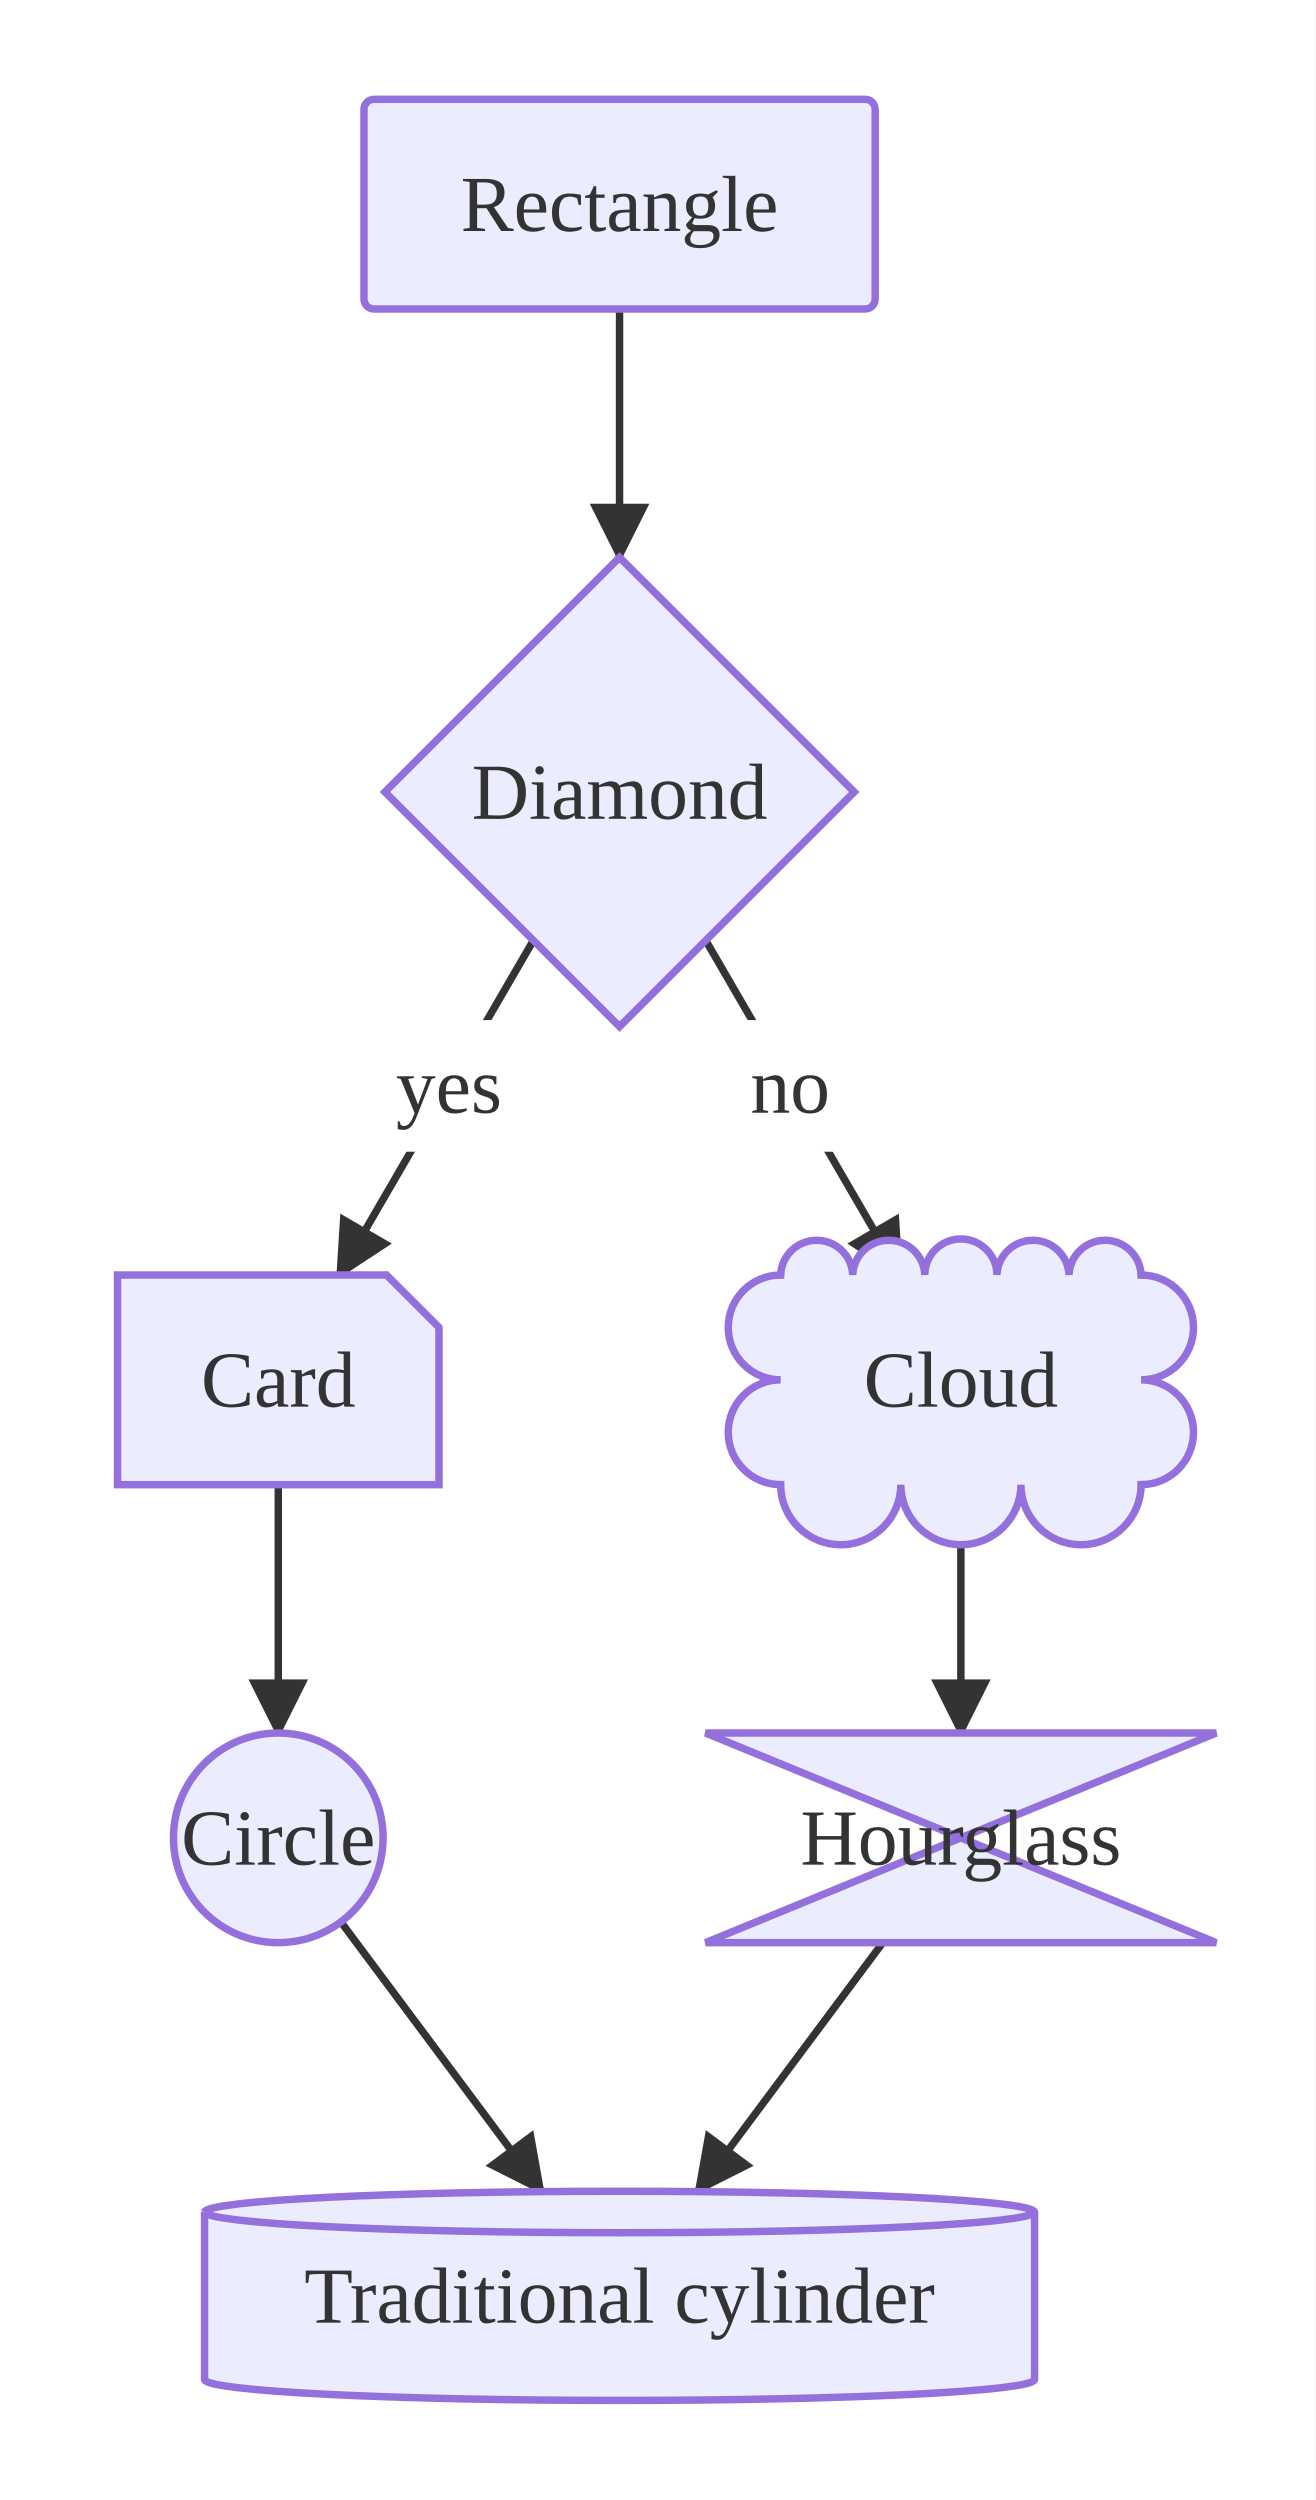
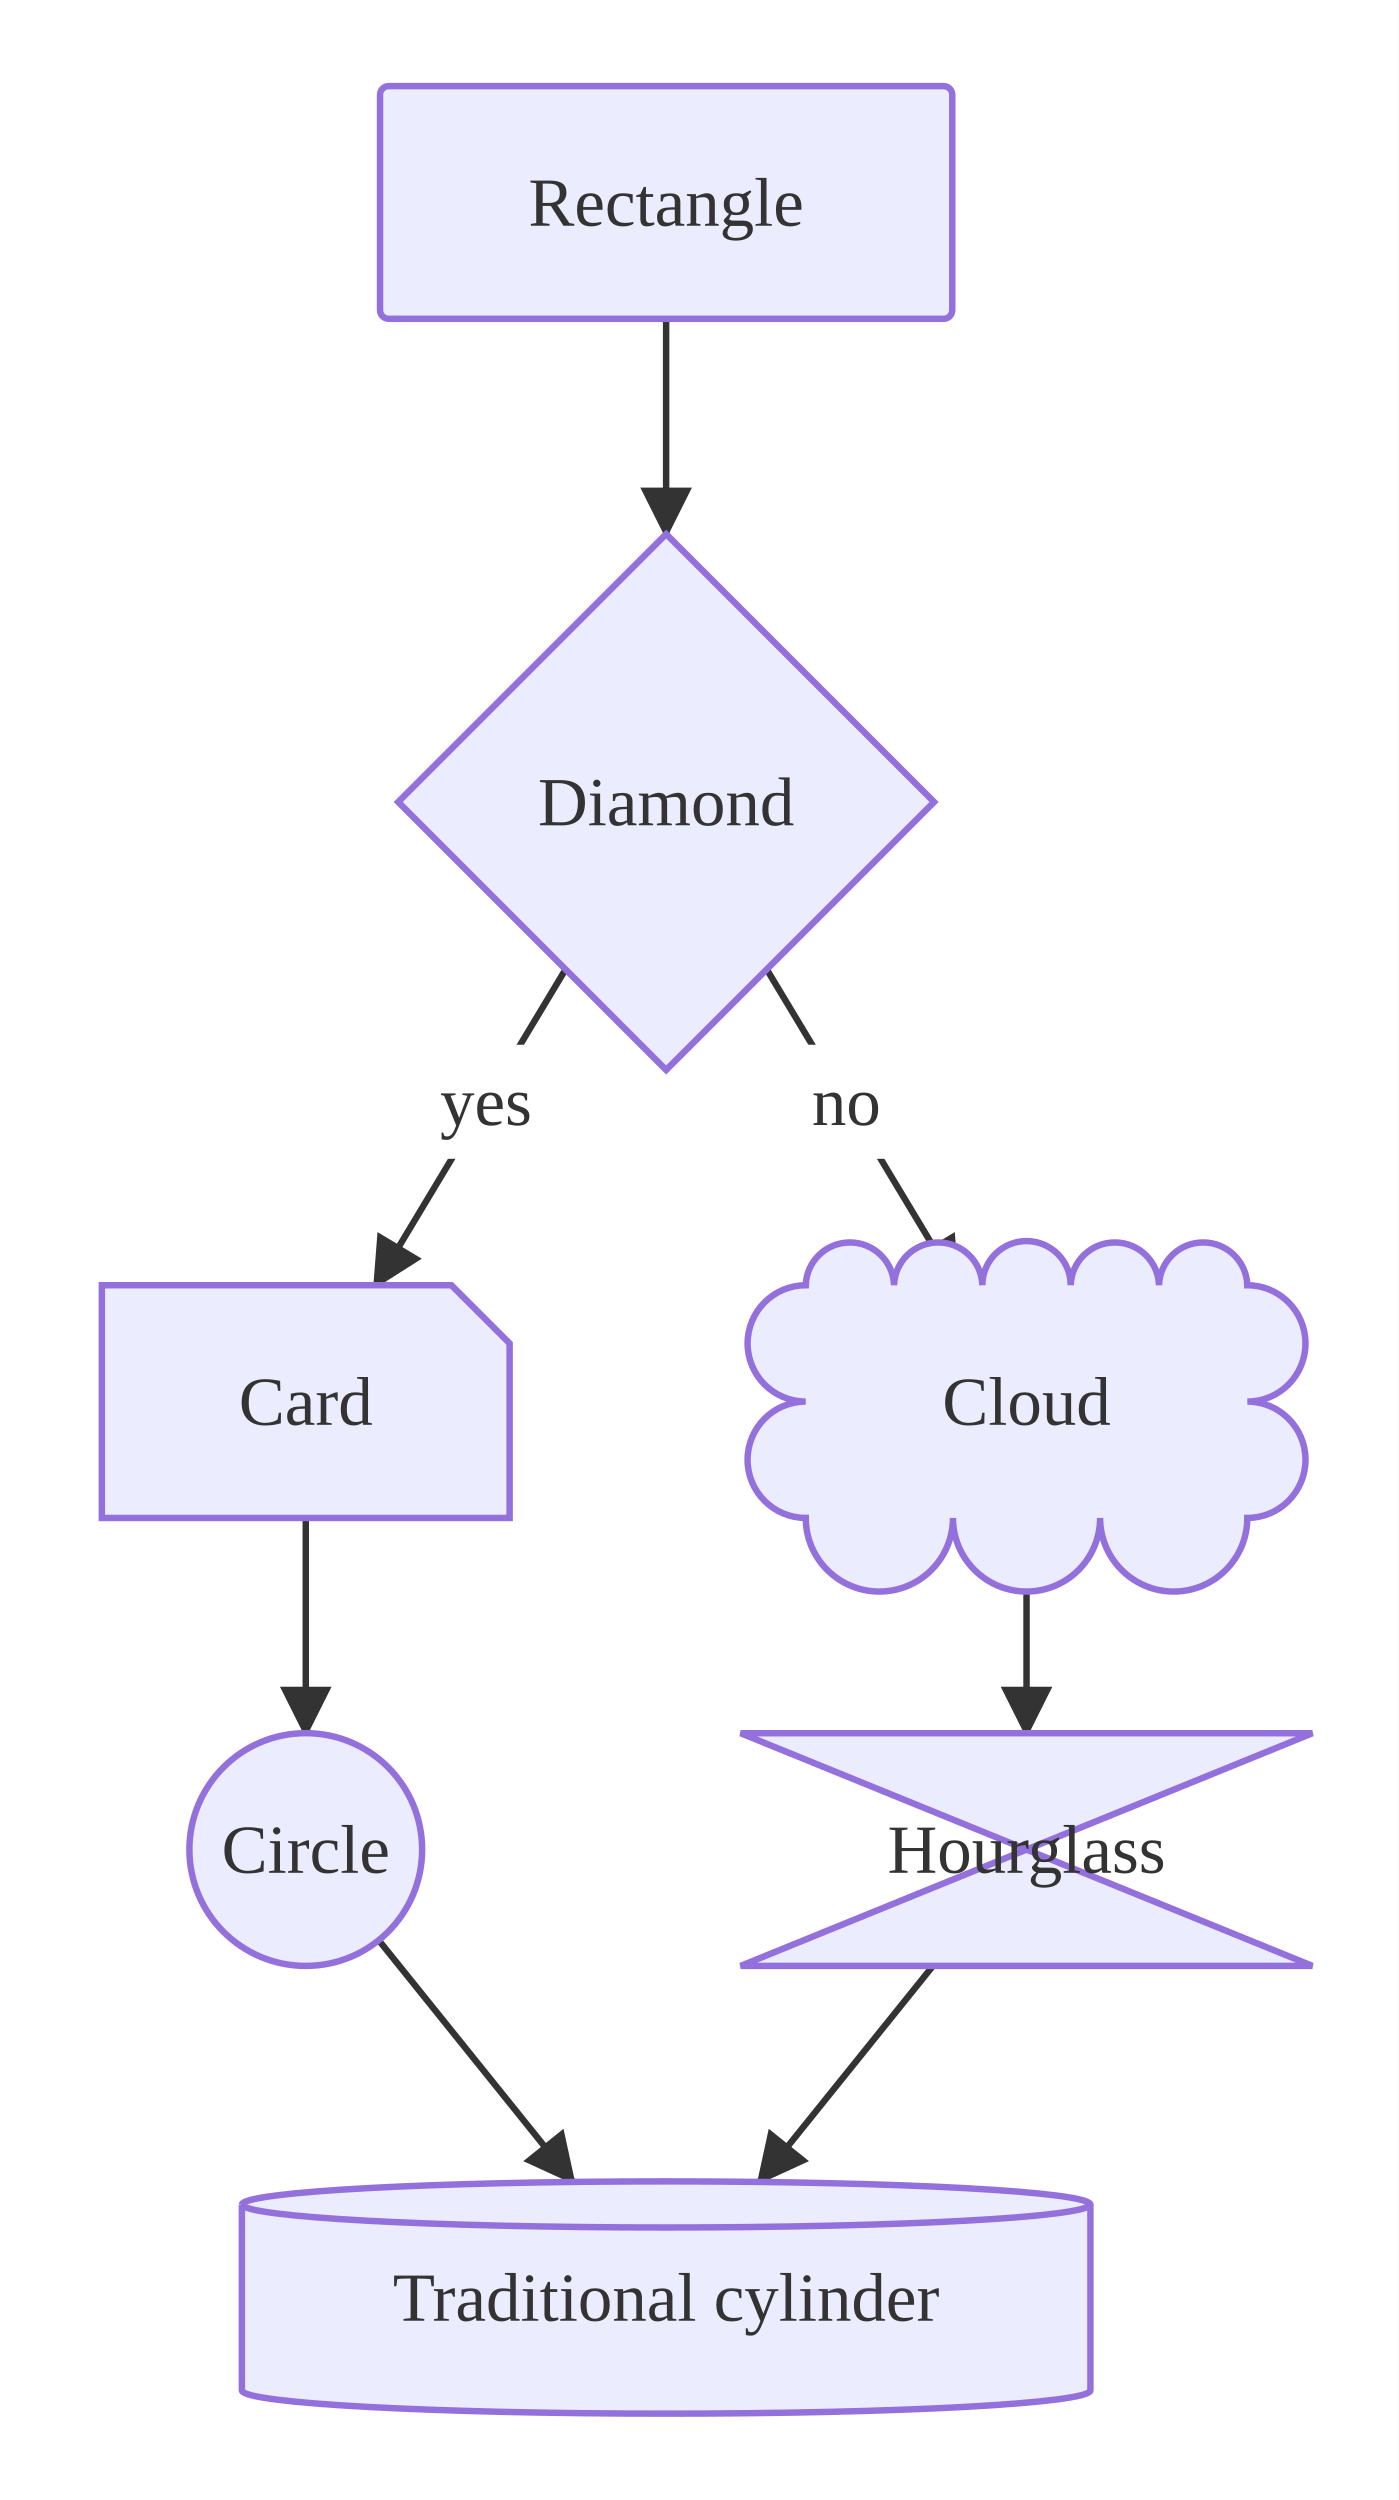
- <svg xmlns="http://www.w3.org/2000/svg" viewBox="0 0 264.83 503.27">
+ <svg xmlns="http://www.w3.org/2000/svg" viewBox="0 0 324.83 580.67">
  <defs>
    <marker id="arrow-arrow-solid" viewBox="0 0 10 10" refX="9.00" refY="5.00" markerWidth="8.00" markerHeight="8.00" orient="auto">
      <polygon points="0,0 10,5 0,10" style="fill:#333" />
    </marker>
  </defs>
-   <rect x="0.00" y="0.00" width="264.83" height="503.27" style="fill:#fff;stroke:none" />
-   <line x1="124.72" y1="62.20" x2="124.72" y2="112.20" style="stroke:#333;stroke-width:1.5;fill:none" marker-end="url(#arrow-arrow-solid)" />
-   <line x1="107.37" y1="189.32" x2="68.27" y2="256.67" style="stroke:#333;stroke-width:1.5;fill:none" marker-end="url(#arrow-arrow-solid)" />
-   <rect x="73.92" y="205.35" width="32.91" height="26.50" rx="3.00" ry="3.00" style="fill:#fff;stroke:none" />
-   <text x="90.37" y="218.60" text-anchor="middle" dominant-baseline="central" font-size="16.00" style="fill:#333;font-size:16.00px">yes</text>
-   <line x1="142.07" y1="189.32" x2="181.18" y2="256.67" style="stroke:#333;stroke-width:1.5;fill:none" marker-end="url(#arrow-arrow-solid)" />
-   <rect x="146.17" y="205.35" width="25.81" height="26.50" rx="3.00" ry="3.00" style="fill:#fff;stroke:none" />
-   <text x="159.08" y="218.60" text-anchor="middle" dominant-baseline="central" font-size="16.00" style="fill:#333;font-size:16.00px">no</text>
-   <line x1="56.02" y1="298.87" x2="56.02" y2="348.87" style="stroke:#333;stroke-width:1.5;fill:none" marker-end="url(#arrow-arrow-solid)" />
-   <line x1="193.43" y1="298.87" x2="193.43" y2="348.87" style="stroke:#333;stroke-width:1.5;fill:none" marker-end="url(#arrow-arrow-solid)" />
-   <line x1="68.62" y1="386.89" x2="109.00" y2="441.07" style="stroke:#333;stroke-width:1.5;fill:none" marker-end="url(#arrow-arrow-solid)" />
-   <line x1="177.71" y1="391.07" x2="140.45" y2="441.07" style="stroke:#333;stroke-width:1.5;fill:none" marker-end="url(#arrow-arrow-solid)" />
-   <rect x="73.27" y="20.00" width="102.91" height="42.20" rx="2.00" ry="2.00" style="fill:#ECECFF;stroke:#9370DB;stroke-width:1.50" />
-   <text x="124.72" y="41.10" text-anchor="middle" dominant-baseline="central" font-size="16.00" style="fill:#333;font-size:16.00px">Rectangle</text>
-   <polygon points="124.72,112.20 171.96,159.43 124.72,206.67 77.49,159.43" style="fill:#ECECFF;stroke:#9370DB;stroke-width:1.50" />
-   <text x="124.72" y="159.43" text-anchor="middle" dominant-baseline="central" font-size="16.00" style="fill:#333;font-size:16.00px">Diamond</text>
-   <polygon points="23.66,256.67 77.82,256.67 88.37,267.22 88.37,298.87 23.66,298.87" style="fill:#ECECFF;stroke:#9370DB;stroke-width:1.50" />
-   <text x="56.02" y="277.77" text-anchor="middle" dominant-baseline="central" font-size="16.00" style="fill:#333;font-size:16.00px">Card</text>
-   <path d="M157.15,256.67 A7.26,7.26 0 0,1 171.66,256.67 A7.26,7.26 0 0,1 186.17,256.67 A7.26,7.26 0 0,1 200.69,256.67 A7.26,7.26 0 0,1 215.20,256.67 A7.26,7.26 0 0,1 229.71,256.67 A10.55,10.55 0 0,1 229.71,277.77 A10.55,10.55 0 0,1 229.71,298.87 A12.09,12.09 0 0,1 205.52,298.87 A12.09,12.09 0 0,1 181.34,298.87 A12.09,12.09 0 0,1 157.15,298.87 A10.55,10.55 0 0,1 157.15,277.77 A10.55,10.55 0 0,1 157.15,256.67 Z" style="fill:#ECECFF;stroke:#9370DB;stroke-width:1.50" />
-   <text x="193.43" y="277.77" text-anchor="middle" dominant-baseline="central" font-size="16.00" style="fill:#333;font-size:16.00px">Cloud</text>
-   <circle cx="56.02" cy="369.97" r="21.10" style="fill:#ECECFF;stroke:#9370DB;stroke-width:1.50" />
-   <text x="56.02" y="369.97" text-anchor="middle" dominant-baseline="central" font-size="16.00" style="fill:#333;font-size:16.00px">Circle</text>
-   <polygon points="142.03,348.87 244.83,348.87 142.03,391.07 244.83,391.07" style="fill:#ECECFF;stroke:#9370DB;stroke-width:1.50" />
-   <text x="193.43" y="369.97" text-anchor="middle" dominant-baseline="central" font-size="16.00" style="fill:#333;font-size:16.00px">Hourglass</text>
-   <path d="M41.18,445.29 L41.18,479.05 A83.55,4.22 0 0,0 208.27,479.05 L208.27,445.29 A83.55,4.22 0 0,0 41.18,445.29 M41.18,445.29 A83.55,4.22 0 0,0 208.27,445.29" style="fill:#ECECFF;stroke:#9370DB;stroke-width:1.50" />
-   <text x="124.72" y="462.17" text-anchor="middle" dominant-baseline="central" font-size="16.00" style="fill:#333;font-size:16.00px">Traditional cylinder</text>
+   <rect x="0.00" y="0.00" width="324.83" height="580.67" style="fill:#fff;stroke:none" />
+   <line x1="154.72" y1="74.05" x2="154.72" y2="124.05" style="stroke:#333;stroke-width:1.5;fill:none" marker-end="url(#arrow-arrow-solid)" />
+   <line x1="131.36" y1="225.15" x2="87.26" y2="298.52" style="stroke:#333;stroke-width:1.5;fill:none" marker-end="url(#arrow-arrow-solid)" />
+   <rect x="96.42" y="242.66" width="32.91" height="26.50" rx="3.00" ry="3.00" style="fill:#fff;stroke:none" />
+   <text x="112.87" y="255.91" text-anchor="middle" dominant-baseline="central" font-size="16.00" style="fill:#333;font-size:16.00px">yes</text>
+   <line x1="178.09" y1="225.15" x2="222.19" y2="298.52" style="stroke:#333;stroke-width:1.5;fill:none" marker-end="url(#arrow-arrow-solid)" />
+   <rect x="183.67" y="242.66" width="25.81" height="26.50" rx="3.00" ry="3.00" style="fill:#fff;stroke:none" />
+   <text x="196.58" y="255.91" text-anchor="middle" dominant-baseline="central" font-size="16.00" style="fill:#333;font-size:16.00px">no</text>
+   <line x1="71.02" y1="352.57" x2="71.02" y2="402.57" style="stroke:#333;stroke-width:1.5;fill:none" marker-end="url(#arrow-arrow-solid)" />
+   <line x1="238.43" y1="352.57" x2="238.43" y2="402.57" style="stroke:#333;stroke-width:1.5;fill:none" marker-end="url(#arrow-arrow-solid)" />
+   <line x1="87.96" y1="450.65" x2="132.98" y2="506.62" style="stroke:#333;stroke-width:1.5;fill:none" marker-end="url(#arrow-arrow-solid)" />
+   <line x1="216.69" y1="456.62" x2="176.46" y2="506.62" style="stroke:#333;stroke-width:1.5;fill:none" marker-end="url(#arrow-arrow-solid)" />
+   <rect x="88.27" y="20.00" width="132.91" height="54.05" rx="2.00" ry="2.00" style="fill:#ECECFF;stroke:#9370DB;stroke-width:1.50" />
+   <text x="154.72" y="47.03" text-anchor="middle" dominant-baseline="central" font-size="16.00" style="fill:#333;font-size:16.00px">Rectangle</text>
+   <polygon points="154.72,124.05 216.96,186.28 154.72,248.52 92.49,186.28" style="fill:#ECECFF;stroke:#9370DB;stroke-width:1.50" />
+   <text x="154.72" y="186.28" text-anchor="middle" dominant-baseline="central" font-size="16.00" style="fill:#333;font-size:16.00px">Diamond</text>
+   <polygon points="23.66,298.52 104.85,298.52 118.37,312.03 118.37,352.57 23.66,352.57" style="fill:#ECECFF;stroke:#9370DB;stroke-width:1.50" />
+   <text x="71.02" y="325.54" text-anchor="middle" dominant-baseline="central" font-size="16.00" style="fill:#333;font-size:16.00px">Card</text>
+   <path d="M187.15,298.52 A10.26,10.26 0 0,1 207.66,298.52 A10.26,10.26 0 0,1 228.17,298.52 A10.26,10.26 0 0,1 248.69,298.52 A10.26,10.26 0 0,1 269.20,298.52 A10.26,10.26 0 0,1 289.71,298.52 A13.51,13.51 0 0,1 289.71,325.54 A13.51,13.51 0 0,1 289.71,352.57 A17.09,17.09 0 0,1 255.52,352.57 A17.09,17.09 0 0,1 221.34,352.57 A17.09,17.09 0 0,1 187.15,352.57 A13.51,13.51 0 0,1 187.15,325.54 A13.51,13.51 0 0,1 187.15,298.52 Z" style="fill:#ECECFF;stroke:#9370DB;stroke-width:1.50" />
+   <text x="238.43" y="325.54" text-anchor="middle" dominant-baseline="central" font-size="16.00" style="fill:#333;font-size:16.00px">Cloud</text>
+   <circle cx="71.02" cy="429.59" r="27.03" style="fill:#ECECFF;stroke:#9370DB;stroke-width:1.50" />
+   <text x="71.02" y="429.59" text-anchor="middle" dominant-baseline="central" font-size="16.00" style="fill:#333;font-size:16.00px">Circle</text>
+   <polygon points="172.03,402.57 304.83,402.57 172.03,456.62 304.83,456.62" style="fill:#ECECFF;stroke:#9370DB;stroke-width:1.50" />
+   <text x="238.43" y="429.59" text-anchor="middle" dominant-baseline="central" font-size="16.00" style="fill:#333;font-size:16.00px">Hourglass</text>
+   <path d="M56.18,512.02 L56.18,555.26 A98.55,5.41 0 0,0 253.27,555.26 L253.27,512.02 A98.55,5.41 0 0,0 56.18,512.02 M56.18,512.02 A98.55,5.41 0 0,0 253.27,512.02" style="fill:#ECECFF;stroke:#9370DB;stroke-width:1.50" />
+   <text x="154.72" y="533.64" text-anchor="middle" dominant-baseline="central" font-size="16.00" style="fill:#333;font-size:16.00px">Traditional cylinder</text>
</svg>
